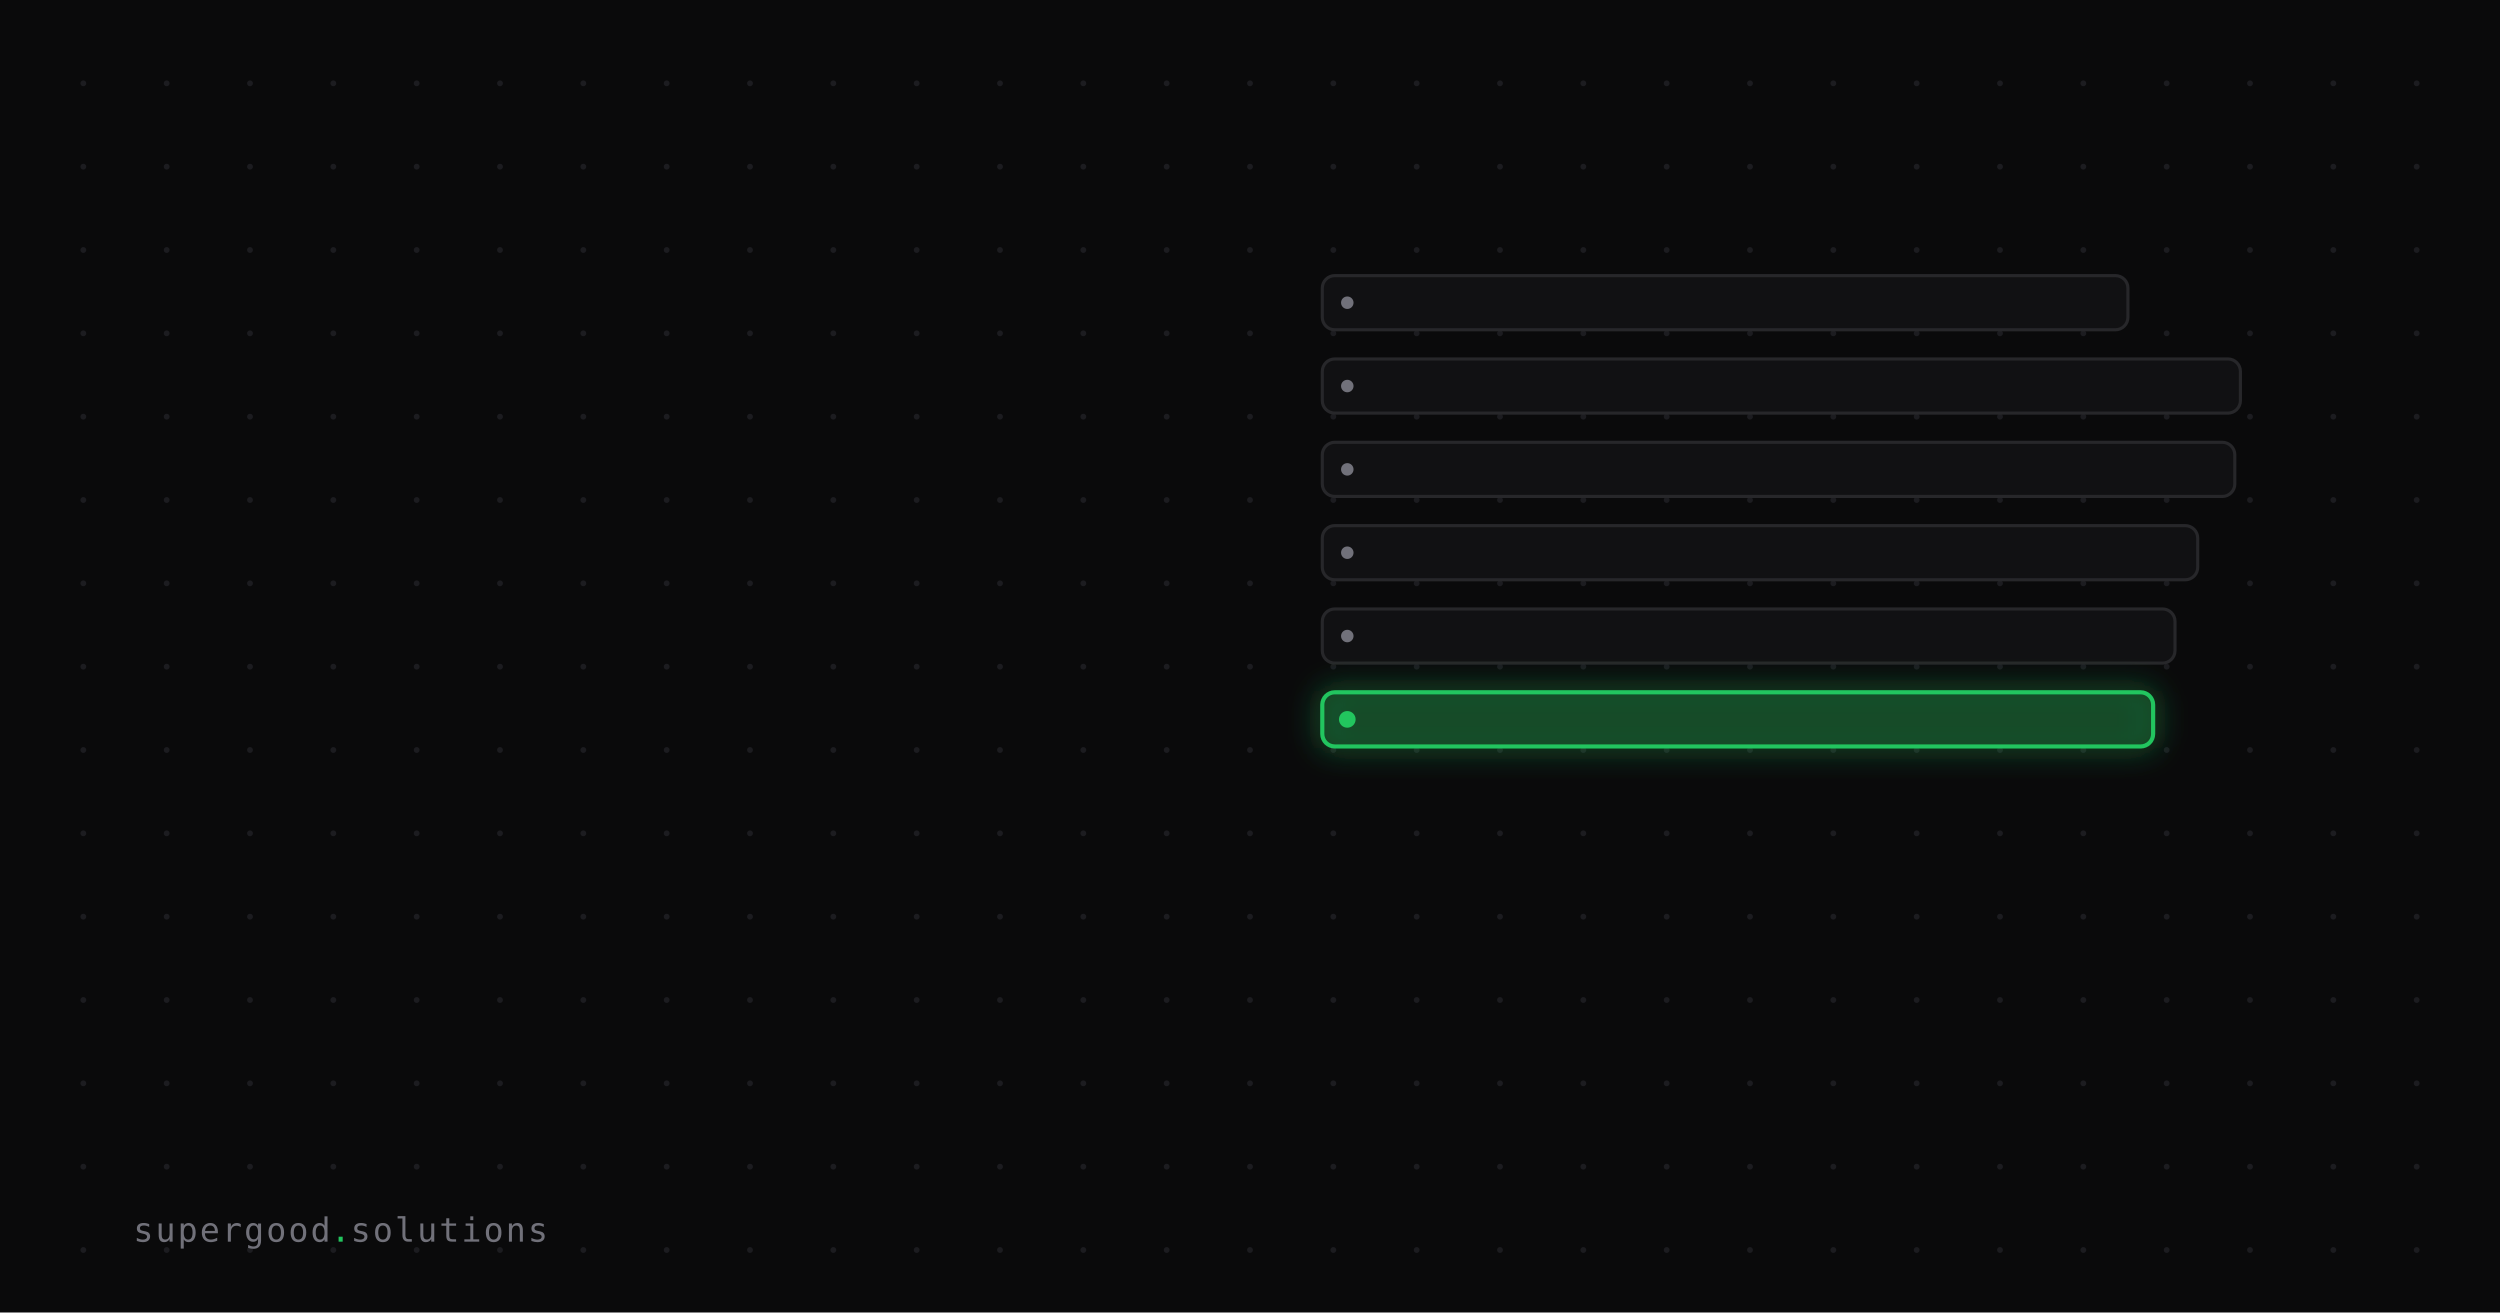
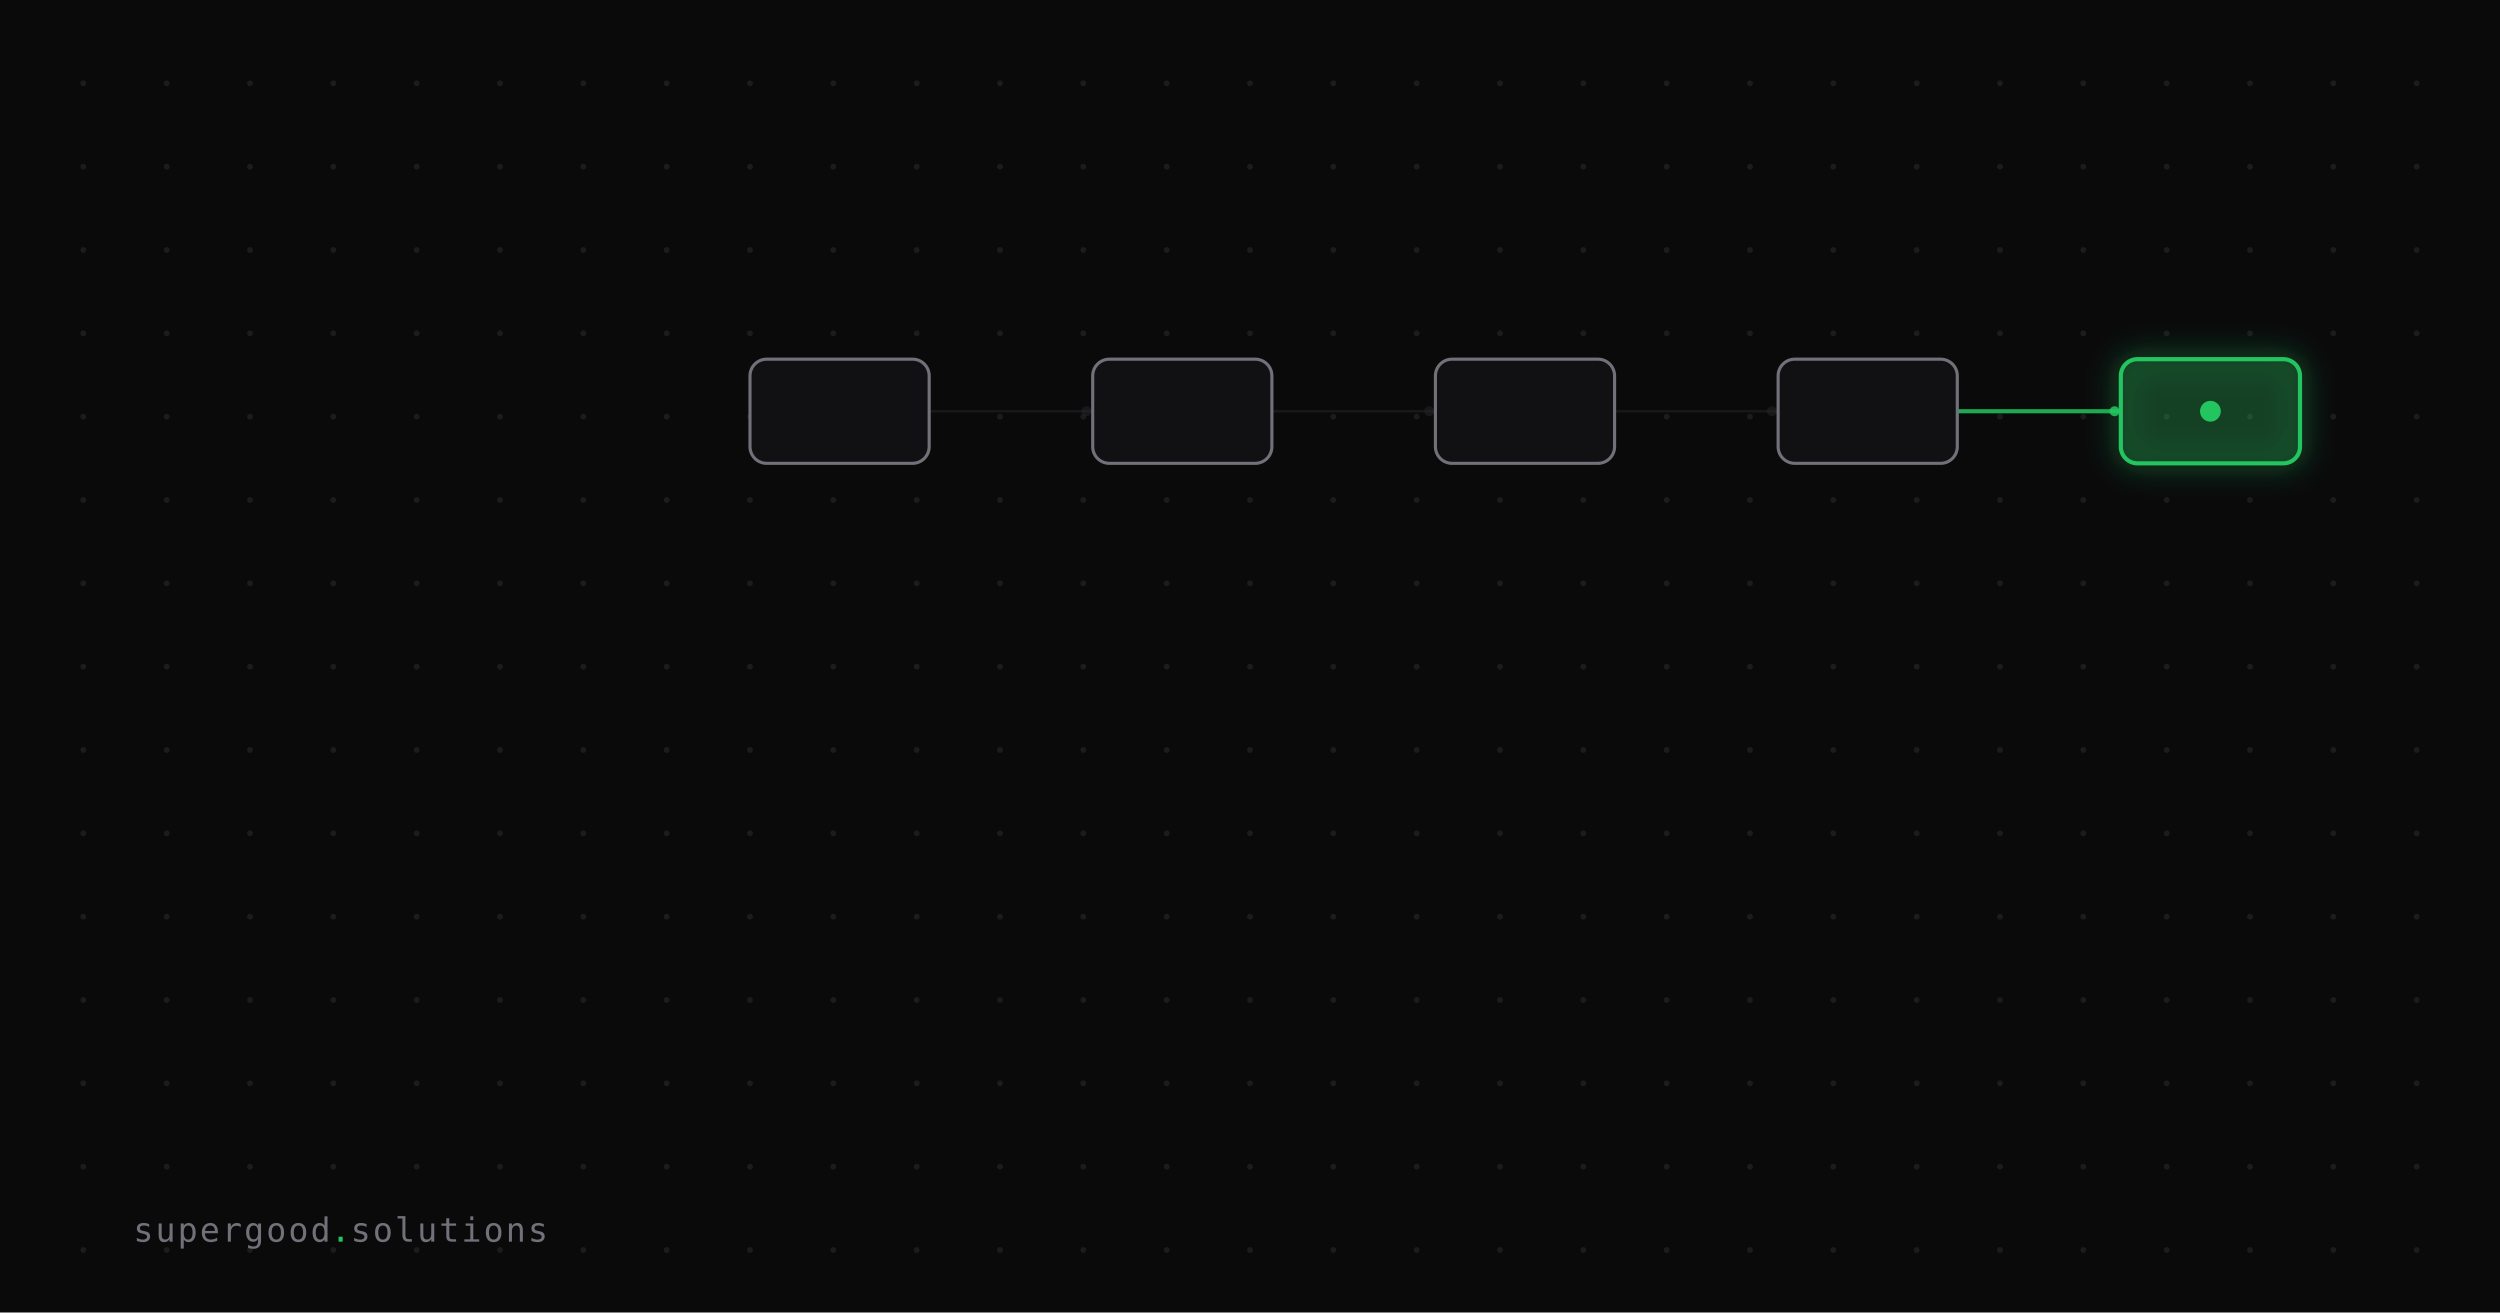
<svg xmlns="http://www.w3.org/2000/svg" width="1200" height="630" viewBox="0 0 1200 630">
  <defs>
    <filter id="glow" x="-60%" y="-60%" width="220%" height="220%">
      <feGaussianBlur stdDeviation="7" result="b" />
      <feMerge>
        <feMergeNode in="b" />
        <feMergeNode in="SourceGraphic" />
      </feMerge>
    </filter>
    <linearGradient id="vig" x1="0" y1="0" x2="0" y2="1">
      <stop offset="0%" stop-color="#0a0a0b" stop-opacity="0" />
      <stop offset="100%" stop-color="#0a0a0b" stop-opacity="0.85" />
    </linearGradient>
  </defs>
  <rect width="1200" height="630" fill="#0a0a0b" />
  <circle cx="40" cy="40" r="1.4" fill="#1c1c20" />
  <circle cx="80" cy="40" r="1.4" fill="#1c1c20" />
  <circle cx="120" cy="40" r="1.4" fill="#1c1c20" />
  <circle cx="160" cy="40" r="1.4" fill="#1c1c20" />
  <circle cx="200" cy="40" r="1.4" fill="#1c1c20" />
  <circle cx="240" cy="40" r="1.4" fill="#1c1c20" />
  <circle cx="280" cy="40" r="1.4" fill="#1c1c20" />
  <circle cx="320" cy="40" r="1.4" fill="#1c1c20" />
  <circle cx="360" cy="40" r="1.4" fill="#1c1c20" />
  <circle cx="400" cy="40" r="1.4" fill="#1c1c20" />
  <circle cx="440" cy="40" r="1.4" fill="#1c1c20" />
  <circle cx="480" cy="40" r="1.4" fill="#1c1c20" />
  <circle cx="520" cy="40" r="1.4" fill="#1c1c20" />
  <circle cx="560" cy="40" r="1.4" fill="#1c1c20" />
  <circle cx="600" cy="40" r="1.4" fill="#1c1c20" />
  <circle cx="640" cy="40" r="1.4" fill="#1c1c20" />
  <circle cx="680" cy="40" r="1.4" fill="#1c1c20" />
  <circle cx="720" cy="40" r="1.4" fill="#1c1c20" />
  <circle cx="760" cy="40" r="1.4" fill="#1c1c20" />
  <circle cx="800" cy="40" r="1.4" fill="#1c1c20" />
  <circle cx="840" cy="40" r="1.4" fill="#1c1c20" />
  <circle cx="880" cy="40" r="1.4" fill="#1c1c20" />
  <circle cx="920" cy="40" r="1.4" fill="#1c1c20" />
  <circle cx="960" cy="40" r="1.4" fill="#1c1c20" />
  <circle cx="1000" cy="40" r="1.4" fill="#1c1c20" />
  <circle cx="1040" cy="40" r="1.4" fill="#1c1c20" />
  <circle cx="1080" cy="40" r="1.4" fill="#1c1c20" />
  <circle cx="1120" cy="40" r="1.4" fill="#1c1c20" />
  <circle cx="1160" cy="40" r="1.4" fill="#1c1c20" />
  <circle cx="40" cy="80" r="1.4" fill="#1c1c20" />
  <circle cx="80" cy="80" r="1.4" fill="#1c1c20" />
  <circle cx="120" cy="80" r="1.4" fill="#1c1c20" />
  <circle cx="160" cy="80" r="1.4" fill="#1c1c20" />
  <circle cx="200" cy="80" r="1.4" fill="#1c1c20" />
  <circle cx="240" cy="80" r="1.4" fill="#1c1c20" />
  <circle cx="280" cy="80" r="1.4" fill="#1c1c20" />
  <circle cx="320" cy="80" r="1.4" fill="#1c1c20" />
  <circle cx="360" cy="80" r="1.4" fill="#1c1c20" />
  <circle cx="400" cy="80" r="1.4" fill="#1c1c20" />
  <circle cx="440" cy="80" r="1.4" fill="#1c1c20" />
  <circle cx="480" cy="80" r="1.4" fill="#1c1c20" />
  <circle cx="520" cy="80" r="1.4" fill="#1c1c20" />
  <circle cx="560" cy="80" r="1.4" fill="#1c1c20" />
  <circle cx="600" cy="80" r="1.4" fill="#1c1c20" />
  <circle cx="640" cy="80" r="1.4" fill="#1c1c20" />
  <circle cx="680" cy="80" r="1.4" fill="#1c1c20" />
  <circle cx="720" cy="80" r="1.4" fill="#1c1c20" />
  <circle cx="760" cy="80" r="1.4" fill="#1c1c20" />
  <circle cx="800" cy="80" r="1.4" fill="#1c1c20" />
  <circle cx="840" cy="80" r="1.4" fill="#1c1c20" />
  <circle cx="880" cy="80" r="1.4" fill="#1c1c20" />
  <circle cx="920" cy="80" r="1.4" fill="#1c1c20" />
  <circle cx="960" cy="80" r="1.4" fill="#1c1c20" />
  <circle cx="1000" cy="80" r="1.4" fill="#1c1c20" />
  <circle cx="1040" cy="80" r="1.4" fill="#1c1c20" />
  <circle cx="1080" cy="80" r="1.4" fill="#1c1c20" />
  <circle cx="1120" cy="80" r="1.4" fill="#1c1c20" />
  <circle cx="1160" cy="80" r="1.4" fill="#1c1c20" />
  <circle cx="40" cy="120" r="1.4" fill="#1c1c20" />
  <circle cx="80" cy="120" r="1.4" fill="#1c1c20" />
  <circle cx="120" cy="120" r="1.4" fill="#1c1c20" />
  <circle cx="160" cy="120" r="1.4" fill="#1c1c20" />
  <circle cx="200" cy="120" r="1.4" fill="#1c1c20" />
  <circle cx="240" cy="120" r="1.4" fill="#1c1c20" />
  <circle cx="280" cy="120" r="1.4" fill="#1c1c20" />
  <circle cx="320" cy="120" r="1.4" fill="#1c1c20" />
  <circle cx="360" cy="120" r="1.4" fill="#1c1c20" />
  <circle cx="400" cy="120" r="1.4" fill="#1c1c20" />
  <circle cx="440" cy="120" r="1.4" fill="#1c1c20" />
  <circle cx="480" cy="120" r="1.4" fill="#1c1c20" />
  <circle cx="520" cy="120" r="1.4" fill="#1c1c20" />
  <circle cx="560" cy="120" r="1.4" fill="#1c1c20" />
  <circle cx="600" cy="120" r="1.4" fill="#1c1c20" />
  <circle cx="640" cy="120" r="1.4" fill="#1c1c20" />
  <circle cx="680" cy="120" r="1.4" fill="#1c1c20" />
  <circle cx="720" cy="120" r="1.4" fill="#1c1c20" />
  <circle cx="760" cy="120" r="1.4" fill="#1c1c20" />
  <circle cx="800" cy="120" r="1.4" fill="#1c1c20" />
  <circle cx="840" cy="120" r="1.4" fill="#1c1c20" />
  <circle cx="880" cy="120" r="1.4" fill="#1c1c20" />
  <circle cx="920" cy="120" r="1.4" fill="#1c1c20" />
  <circle cx="960" cy="120" r="1.4" fill="#1c1c20" />
  <circle cx="1000" cy="120" r="1.4" fill="#1c1c20" />
  <circle cx="1040" cy="120" r="1.4" fill="#1c1c20" />
  <circle cx="1080" cy="120" r="1.4" fill="#1c1c20" />
  <circle cx="1120" cy="120" r="1.4" fill="#1c1c20" />
  <circle cx="1160" cy="120" r="1.4" fill="#1c1c20" />
  <circle cx="40" cy="160" r="1.4" fill="#1c1c20" />
  <circle cx="80" cy="160" r="1.4" fill="#1c1c20" />
  <circle cx="120" cy="160" r="1.4" fill="#1c1c20" />
  <circle cx="160" cy="160" r="1.4" fill="#1c1c20" />
  <circle cx="200" cy="160" r="1.4" fill="#1c1c20" />
  <circle cx="240" cy="160" r="1.4" fill="#1c1c20" />
  <circle cx="280" cy="160" r="1.4" fill="#1c1c20" />
  <circle cx="320" cy="160" r="1.4" fill="#1c1c20" />
  <circle cx="360" cy="160" r="1.4" fill="#1c1c20" />
  <circle cx="400" cy="160" r="1.4" fill="#1c1c20" />
  <circle cx="440" cy="160" r="1.4" fill="#1c1c20" />
  <circle cx="480" cy="160" r="1.4" fill="#1c1c20" />
  <circle cx="520" cy="160" r="1.4" fill="#1c1c20" />
  <circle cx="560" cy="160" r="1.4" fill="#1c1c20" />
  <circle cx="600" cy="160" r="1.4" fill="#1c1c20" />
  <circle cx="640" cy="160" r="1.4" fill="#1c1c20" />
  <circle cx="680" cy="160" r="1.4" fill="#1c1c20" />
  <circle cx="720" cy="160" r="1.4" fill="#1c1c20" />
  <circle cx="760" cy="160" r="1.4" fill="#1c1c20" />
  <circle cx="800" cy="160" r="1.4" fill="#1c1c20" />
  <circle cx="840" cy="160" r="1.4" fill="#1c1c20" />
  <circle cx="880" cy="160" r="1.4" fill="#1c1c20" />
  <circle cx="920" cy="160" r="1.4" fill="#1c1c20" />
  <circle cx="960" cy="160" r="1.4" fill="#1c1c20" />
  <circle cx="1000" cy="160" r="1.4" fill="#1c1c20" />
  <circle cx="1040" cy="160" r="1.4" fill="#1c1c20" />
  <circle cx="1080" cy="160" r="1.4" fill="#1c1c20" />
  <circle cx="1120" cy="160" r="1.4" fill="#1c1c20" />
  <circle cx="1160" cy="160" r="1.4" fill="#1c1c20" />
  <circle cx="40" cy="200" r="1.4" fill="#1c1c20" />
  <circle cx="80" cy="200" r="1.4" fill="#1c1c20" />
  <circle cx="120" cy="200" r="1.4" fill="#1c1c20" />
  <circle cx="160" cy="200" r="1.4" fill="#1c1c20" />
  <circle cx="200" cy="200" r="1.4" fill="#1c1c20" />
  <circle cx="240" cy="200" r="1.4" fill="#1c1c20" />
  <circle cx="280" cy="200" r="1.4" fill="#1c1c20" />
  <circle cx="320" cy="200" r="1.4" fill="#1c1c20" />
  <circle cx="360" cy="200" r="1.4" fill="#1c1c20" />
  <circle cx="400" cy="200" r="1.4" fill="#1c1c20" />
  <circle cx="440" cy="200" r="1.4" fill="#1c1c20" />
  <circle cx="480" cy="200" r="1.4" fill="#1c1c20" />
  <circle cx="520" cy="200" r="1.4" fill="#1c1c20" />
  <circle cx="560" cy="200" r="1.4" fill="#1c1c20" />
  <circle cx="600" cy="200" r="1.4" fill="#1c1c20" />
  <circle cx="640" cy="200" r="1.4" fill="#1c1c20" />
  <circle cx="680" cy="200" r="1.4" fill="#1c1c20" />
  <circle cx="720" cy="200" r="1.4" fill="#1c1c20" />
  <circle cx="760" cy="200" r="1.4" fill="#1c1c20" />
  <circle cx="800" cy="200" r="1.4" fill="#1c1c20" />
  <circle cx="840" cy="200" r="1.4" fill="#1c1c20" />
  <circle cx="880" cy="200" r="1.4" fill="#1c1c20" />
  <circle cx="920" cy="200" r="1.4" fill="#1c1c20" />
  <circle cx="960" cy="200" r="1.4" fill="#1c1c20" />
  <circle cx="1000" cy="200" r="1.4" fill="#1c1c20" />
  <circle cx="1040" cy="200" r="1.4" fill="#1c1c20" />
  <circle cx="1080" cy="200" r="1.4" fill="#1c1c20" />
  <circle cx="1120" cy="200" r="1.4" fill="#1c1c20" />
  <circle cx="1160" cy="200" r="1.4" fill="#1c1c20" />
  <circle cx="40" cy="240" r="1.4" fill="#1c1c20" />
  <circle cx="80" cy="240" r="1.4" fill="#1c1c20" />
  <circle cx="120" cy="240" r="1.4" fill="#1c1c20" />
  <circle cx="160" cy="240" r="1.4" fill="#1c1c20" />
  <circle cx="200" cy="240" r="1.4" fill="#1c1c20" />
  <circle cx="240" cy="240" r="1.4" fill="#1c1c20" />
  <circle cx="280" cy="240" r="1.4" fill="#1c1c20" />
  <circle cx="320" cy="240" r="1.4" fill="#1c1c20" />
  <circle cx="360" cy="240" r="1.4" fill="#1c1c20" />
  <circle cx="400" cy="240" r="1.4" fill="#1c1c20" />
  <circle cx="440" cy="240" r="1.4" fill="#1c1c20" />
  <circle cx="480" cy="240" r="1.4" fill="#1c1c20" />
  <circle cx="520" cy="240" r="1.4" fill="#1c1c20" />
  <circle cx="560" cy="240" r="1.4" fill="#1c1c20" />
  <circle cx="600" cy="240" r="1.4" fill="#1c1c20" />
  <circle cx="640" cy="240" r="1.4" fill="#1c1c20" />
  <circle cx="680" cy="240" r="1.4" fill="#1c1c20" />
  <circle cx="720" cy="240" r="1.4" fill="#1c1c20" />
  <circle cx="760" cy="240" r="1.4" fill="#1c1c20" />
  <circle cx="800" cy="240" r="1.4" fill="#1c1c20" />
  <circle cx="840" cy="240" r="1.4" fill="#1c1c20" />
  <circle cx="880" cy="240" r="1.4" fill="#1c1c20" />
  <circle cx="920" cy="240" r="1.4" fill="#1c1c20" />
  <circle cx="960" cy="240" r="1.4" fill="#1c1c20" />
  <circle cx="1000" cy="240" r="1.4" fill="#1c1c20" />
  <circle cx="1040" cy="240" r="1.4" fill="#1c1c20" />
  <circle cx="1080" cy="240" r="1.4" fill="#1c1c20" />
  <circle cx="1120" cy="240" r="1.4" fill="#1c1c20" />
  <circle cx="1160" cy="240" r="1.4" fill="#1c1c20" />
  <circle cx="40" cy="280" r="1.4" fill="#1c1c20" />
  <circle cx="80" cy="280" r="1.4" fill="#1c1c20" />
  <circle cx="120" cy="280" r="1.4" fill="#1c1c20" />
  <circle cx="160" cy="280" r="1.4" fill="#1c1c20" />
  <circle cx="200" cy="280" r="1.4" fill="#1c1c20" />
  <circle cx="240" cy="280" r="1.4" fill="#1c1c20" />
  <circle cx="280" cy="280" r="1.4" fill="#1c1c20" />
  <circle cx="320" cy="280" r="1.4" fill="#1c1c20" />
  <circle cx="360" cy="280" r="1.4" fill="#1c1c20" />
  <circle cx="400" cy="280" r="1.4" fill="#1c1c20" />
  <circle cx="440" cy="280" r="1.4" fill="#1c1c20" />
  <circle cx="480" cy="280" r="1.4" fill="#1c1c20" />
  <circle cx="520" cy="280" r="1.4" fill="#1c1c20" />
  <circle cx="560" cy="280" r="1.4" fill="#1c1c20" />
  <circle cx="600" cy="280" r="1.4" fill="#1c1c20" />
  <circle cx="640" cy="280" r="1.4" fill="#1c1c20" />
  <circle cx="680" cy="280" r="1.4" fill="#1c1c20" />
  <circle cx="720" cy="280" r="1.4" fill="#1c1c20" />
  <circle cx="760" cy="280" r="1.4" fill="#1c1c20" />
  <circle cx="800" cy="280" r="1.4" fill="#1c1c20" />
  <circle cx="840" cy="280" r="1.4" fill="#1c1c20" />
  <circle cx="880" cy="280" r="1.4" fill="#1c1c20" />
  <circle cx="920" cy="280" r="1.4" fill="#1c1c20" />
  <circle cx="960" cy="280" r="1.4" fill="#1c1c20" />
  <circle cx="1000" cy="280" r="1.4" fill="#1c1c20" />
  <circle cx="1040" cy="280" r="1.4" fill="#1c1c20" />
  <circle cx="1080" cy="280" r="1.4" fill="#1c1c20" />
  <circle cx="1120" cy="280" r="1.4" fill="#1c1c20" />
  <circle cx="1160" cy="280" r="1.4" fill="#1c1c20" />
  <circle cx="40" cy="320" r="1.4" fill="#1c1c20" />
  <circle cx="80" cy="320" r="1.4" fill="#1c1c20" />
  <circle cx="120" cy="320" r="1.4" fill="#1c1c20" />
  <circle cx="160" cy="320" r="1.4" fill="#1c1c20" />
  <circle cx="200" cy="320" r="1.4" fill="#1c1c20" />
  <circle cx="240" cy="320" r="1.4" fill="#1c1c20" />
  <circle cx="280" cy="320" r="1.4" fill="#1c1c20" />
  <circle cx="320" cy="320" r="1.4" fill="#1c1c20" />
  <circle cx="360" cy="320" r="1.4" fill="#1c1c20" />
  <circle cx="400" cy="320" r="1.4" fill="#1c1c20" />
  <circle cx="440" cy="320" r="1.4" fill="#1c1c20" />
  <circle cx="480" cy="320" r="1.4" fill="#1c1c20" />
  <circle cx="520" cy="320" r="1.4" fill="#1c1c20" />
  <circle cx="560" cy="320" r="1.4" fill="#1c1c20" />
  <circle cx="600" cy="320" r="1.4" fill="#1c1c20" />
  <circle cx="640" cy="320" r="1.4" fill="#1c1c20" />
  <circle cx="680" cy="320" r="1.4" fill="#1c1c20" />
  <circle cx="720" cy="320" r="1.4" fill="#1c1c20" />
  <circle cx="760" cy="320" r="1.4" fill="#1c1c20" />
  <circle cx="800" cy="320" r="1.4" fill="#1c1c20" />
  <circle cx="840" cy="320" r="1.4" fill="#1c1c20" />
  <circle cx="880" cy="320" r="1.4" fill="#1c1c20" />
  <circle cx="920" cy="320" r="1.4" fill="#1c1c20" />
  <circle cx="960" cy="320" r="1.4" fill="#1c1c20" />
  <circle cx="1000" cy="320" r="1.4" fill="#1c1c20" />
  <circle cx="1040" cy="320" r="1.4" fill="#1c1c20" />
  <circle cx="1080" cy="320" r="1.4" fill="#1c1c20" />
  <circle cx="1120" cy="320" r="1.4" fill="#1c1c20" />
  <circle cx="1160" cy="320" r="1.4" fill="#1c1c20" />
  <circle cx="40" cy="360" r="1.4" fill="#1c1c20" />
  <circle cx="80" cy="360" r="1.4" fill="#1c1c20" />
  <circle cx="120" cy="360" r="1.4" fill="#1c1c20" />
  <circle cx="160" cy="360" r="1.4" fill="#1c1c20" />
  <circle cx="200" cy="360" r="1.4" fill="#1c1c20" />
  <circle cx="240" cy="360" r="1.4" fill="#1c1c20" />
  <circle cx="280" cy="360" r="1.4" fill="#1c1c20" />
  <circle cx="320" cy="360" r="1.4" fill="#1c1c20" />
  <circle cx="360" cy="360" r="1.4" fill="#1c1c20" />
  <circle cx="400" cy="360" r="1.4" fill="#1c1c20" />
  <circle cx="440" cy="360" r="1.4" fill="#1c1c20" />
  <circle cx="480" cy="360" r="1.4" fill="#1c1c20" />
  <circle cx="520" cy="360" r="1.4" fill="#1c1c20" />
  <circle cx="560" cy="360" r="1.4" fill="#1c1c20" />
  <circle cx="600" cy="360" r="1.4" fill="#1c1c20" />
  <circle cx="640" cy="360" r="1.4" fill="#1c1c20" />
  <circle cx="680" cy="360" r="1.4" fill="#1c1c20" />
  <circle cx="720" cy="360" r="1.4" fill="#1c1c20" />
  <circle cx="760" cy="360" r="1.4" fill="#1c1c20" />
  <circle cx="800" cy="360" r="1.4" fill="#1c1c20" />
  <circle cx="840" cy="360" r="1.4" fill="#1c1c20" />
  <circle cx="880" cy="360" r="1.4" fill="#1c1c20" />
  <circle cx="920" cy="360" r="1.4" fill="#1c1c20" />
  <circle cx="960" cy="360" r="1.4" fill="#1c1c20" />
  <circle cx="1000" cy="360" r="1.4" fill="#1c1c20" />
  <circle cx="1040" cy="360" r="1.4" fill="#1c1c20" />
  <circle cx="1080" cy="360" r="1.4" fill="#1c1c20" />
  <circle cx="1120" cy="360" r="1.4" fill="#1c1c20" />
  <circle cx="1160" cy="360" r="1.4" fill="#1c1c20" />
  <circle cx="40" cy="400" r="1.4" fill="#1c1c20" />
  <circle cx="80" cy="400" r="1.4" fill="#1c1c20" />
  <circle cx="120" cy="400" r="1.4" fill="#1c1c20" />
  <circle cx="160" cy="400" r="1.4" fill="#1c1c20" />
  <circle cx="200" cy="400" r="1.4" fill="#1c1c20" />
  <circle cx="240" cy="400" r="1.4" fill="#1c1c20" />
  <circle cx="280" cy="400" r="1.4" fill="#1c1c20" />
  <circle cx="320" cy="400" r="1.4" fill="#1c1c20" />
  <circle cx="360" cy="400" r="1.4" fill="#1c1c20" />
  <circle cx="400" cy="400" r="1.4" fill="#1c1c20" />
  <circle cx="440" cy="400" r="1.4" fill="#1c1c20" />
  <circle cx="480" cy="400" r="1.4" fill="#1c1c20" />
  <circle cx="520" cy="400" r="1.4" fill="#1c1c20" />
  <circle cx="560" cy="400" r="1.4" fill="#1c1c20" />
  <circle cx="600" cy="400" r="1.4" fill="#1c1c20" />
  <circle cx="640" cy="400" r="1.4" fill="#1c1c20" />
  <circle cx="680" cy="400" r="1.4" fill="#1c1c20" />
  <circle cx="720" cy="400" r="1.4" fill="#1c1c20" />
  <circle cx="760" cy="400" r="1.4" fill="#1c1c20" />
  <circle cx="800" cy="400" r="1.4" fill="#1c1c20" />
  <circle cx="840" cy="400" r="1.4" fill="#1c1c20" />
  <circle cx="880" cy="400" r="1.4" fill="#1c1c20" />
  <circle cx="920" cy="400" r="1.4" fill="#1c1c20" />
  <circle cx="960" cy="400" r="1.4" fill="#1c1c20" />
  <circle cx="1000" cy="400" r="1.4" fill="#1c1c20" />
  <circle cx="1040" cy="400" r="1.4" fill="#1c1c20" />
  <circle cx="1080" cy="400" r="1.4" fill="#1c1c20" />
  <circle cx="1120" cy="400" r="1.4" fill="#1c1c20" />
  <circle cx="1160" cy="400" r="1.4" fill="#1c1c20" />
  <circle cx="40" cy="440" r="1.4" fill="#1c1c20" />
  <circle cx="80" cy="440" r="1.4" fill="#1c1c20" />
  <circle cx="120" cy="440" r="1.4" fill="#1c1c20" />
  <circle cx="160" cy="440" r="1.4" fill="#1c1c20" />
  <circle cx="200" cy="440" r="1.4" fill="#1c1c20" />
  <circle cx="240" cy="440" r="1.4" fill="#1c1c20" />
  <circle cx="280" cy="440" r="1.4" fill="#1c1c20" />
  <circle cx="320" cy="440" r="1.4" fill="#1c1c20" />
  <circle cx="360" cy="440" r="1.4" fill="#1c1c20" />
  <circle cx="400" cy="440" r="1.4" fill="#1c1c20" />
  <circle cx="440" cy="440" r="1.4" fill="#1c1c20" />
  <circle cx="480" cy="440" r="1.4" fill="#1c1c20" />
  <circle cx="520" cy="440" r="1.4" fill="#1c1c20" />
  <circle cx="560" cy="440" r="1.4" fill="#1c1c20" />
  <circle cx="600" cy="440" r="1.4" fill="#1c1c20" />
  <circle cx="640" cy="440" r="1.4" fill="#1c1c20" />
  <circle cx="680" cy="440" r="1.4" fill="#1c1c20" />
  <circle cx="720" cy="440" r="1.4" fill="#1c1c20" />
  <circle cx="760" cy="440" r="1.4" fill="#1c1c20" />
  <circle cx="800" cy="440" r="1.4" fill="#1c1c20" />
  <circle cx="840" cy="440" r="1.4" fill="#1c1c20" />
  <circle cx="880" cy="440" r="1.4" fill="#1c1c20" />
  <circle cx="920" cy="440" r="1.4" fill="#1c1c20" />
  <circle cx="960" cy="440" r="1.4" fill="#1c1c20" />
  <circle cx="1000" cy="440" r="1.4" fill="#1c1c20" />
  <circle cx="1040" cy="440" r="1.4" fill="#1c1c20" />
  <circle cx="1080" cy="440" r="1.4" fill="#1c1c20" />
  <circle cx="1120" cy="440" r="1.4" fill="#1c1c20" />
  <circle cx="1160" cy="440" r="1.4" fill="#1c1c20" />
  <circle cx="40" cy="480" r="1.4" fill="#1c1c20" />
  <circle cx="80" cy="480" r="1.4" fill="#1c1c20" />
  <circle cx="120" cy="480" r="1.4" fill="#1c1c20" />
  <circle cx="160" cy="480" r="1.4" fill="#1c1c20" />
  <circle cx="200" cy="480" r="1.4" fill="#1c1c20" />
  <circle cx="240" cy="480" r="1.4" fill="#1c1c20" />
  <circle cx="280" cy="480" r="1.4" fill="#1c1c20" />
  <circle cx="320" cy="480" r="1.4" fill="#1c1c20" />
  <circle cx="360" cy="480" r="1.4" fill="#1c1c20" />
  <circle cx="400" cy="480" r="1.4" fill="#1c1c20" />
  <circle cx="440" cy="480" r="1.4" fill="#1c1c20" />
  <circle cx="480" cy="480" r="1.4" fill="#1c1c20" />
  <circle cx="520" cy="480" r="1.4" fill="#1c1c20" />
  <circle cx="560" cy="480" r="1.4" fill="#1c1c20" />
  <circle cx="600" cy="480" r="1.4" fill="#1c1c20" />
  <circle cx="640" cy="480" r="1.4" fill="#1c1c20" />
  <circle cx="680" cy="480" r="1.4" fill="#1c1c20" />
  <circle cx="720" cy="480" r="1.4" fill="#1c1c20" />
  <circle cx="760" cy="480" r="1.4" fill="#1c1c20" />
  <circle cx="800" cy="480" r="1.4" fill="#1c1c20" />
  <circle cx="840" cy="480" r="1.4" fill="#1c1c20" />
  <circle cx="880" cy="480" r="1.4" fill="#1c1c20" />
  <circle cx="920" cy="480" r="1.4" fill="#1c1c20" />
  <circle cx="960" cy="480" r="1.4" fill="#1c1c20" />
  <circle cx="1000" cy="480" r="1.4" fill="#1c1c20" />
  <circle cx="1040" cy="480" r="1.4" fill="#1c1c20" />
  <circle cx="1080" cy="480" r="1.4" fill="#1c1c20" />
  <circle cx="1120" cy="480" r="1.4" fill="#1c1c20" />
  <circle cx="1160" cy="480" r="1.4" fill="#1c1c20" />
  <circle cx="40" cy="520" r="1.4" fill="#1c1c20" />
  <circle cx="80" cy="520" r="1.4" fill="#1c1c20" />
  <circle cx="120" cy="520" r="1.4" fill="#1c1c20" />
  <circle cx="160" cy="520" r="1.4" fill="#1c1c20" />
  <circle cx="200" cy="520" r="1.4" fill="#1c1c20" />
  <circle cx="240" cy="520" r="1.4" fill="#1c1c20" />
  <circle cx="280" cy="520" r="1.4" fill="#1c1c20" />
  <circle cx="320" cy="520" r="1.4" fill="#1c1c20" />
  <circle cx="360" cy="520" r="1.4" fill="#1c1c20" />
  <circle cx="400" cy="520" r="1.4" fill="#1c1c20" />
  <circle cx="440" cy="520" r="1.4" fill="#1c1c20" />
  <circle cx="480" cy="520" r="1.4" fill="#1c1c20" />
  <circle cx="520" cy="520" r="1.4" fill="#1c1c20" />
  <circle cx="560" cy="520" r="1.4" fill="#1c1c20" />
  <circle cx="600" cy="520" r="1.4" fill="#1c1c20" />
  <circle cx="640" cy="520" r="1.4" fill="#1c1c20" />
  <circle cx="680" cy="520" r="1.4" fill="#1c1c20" />
  <circle cx="720" cy="520" r="1.4" fill="#1c1c20" />
  <circle cx="760" cy="520" r="1.4" fill="#1c1c20" />
  <circle cx="800" cy="520" r="1.4" fill="#1c1c20" />
  <circle cx="840" cy="520" r="1.4" fill="#1c1c20" />
  <circle cx="880" cy="520" r="1.4" fill="#1c1c20" />
  <circle cx="920" cy="520" r="1.4" fill="#1c1c20" />
  <circle cx="960" cy="520" r="1.4" fill="#1c1c20" />
  <circle cx="1000" cy="520" r="1.4" fill="#1c1c20" />
  <circle cx="1040" cy="520" r="1.4" fill="#1c1c20" />
  <circle cx="1080" cy="520" r="1.4" fill="#1c1c20" />
  <circle cx="1120" cy="520" r="1.4" fill="#1c1c20" />
  <circle cx="1160" cy="520" r="1.4" fill="#1c1c20" />
  <circle cx="40" cy="560" r="1.4" fill="#1c1c20" />
  <circle cx="80" cy="560" r="1.4" fill="#1c1c20" />
  <circle cx="120" cy="560" r="1.4" fill="#1c1c20" />
  <circle cx="160" cy="560" r="1.4" fill="#1c1c20" />
  <circle cx="200" cy="560" r="1.4" fill="#1c1c20" />
  <circle cx="240" cy="560" r="1.4" fill="#1c1c20" />
  <circle cx="280" cy="560" r="1.4" fill="#1c1c20" />
  <circle cx="320" cy="560" r="1.4" fill="#1c1c20" />
  <circle cx="360" cy="560" r="1.4" fill="#1c1c20" />
  <circle cx="400" cy="560" r="1.4" fill="#1c1c20" />
  <circle cx="440" cy="560" r="1.4" fill="#1c1c20" />
  <circle cx="480" cy="560" r="1.4" fill="#1c1c20" />
  <circle cx="520" cy="560" r="1.4" fill="#1c1c20" />
  <circle cx="560" cy="560" r="1.4" fill="#1c1c20" />
  <circle cx="600" cy="560" r="1.4" fill="#1c1c20" />
  <circle cx="640" cy="560" r="1.4" fill="#1c1c20" />
  <circle cx="680" cy="560" r="1.4" fill="#1c1c20" />
  <circle cx="720" cy="560" r="1.4" fill="#1c1c20" />
  <circle cx="760" cy="560" r="1.4" fill="#1c1c20" />
  <circle cx="800" cy="560" r="1.4" fill="#1c1c20" />
  <circle cx="840" cy="560" r="1.4" fill="#1c1c20" />
  <circle cx="880" cy="560" r="1.4" fill="#1c1c20" />
  <circle cx="920" cy="560" r="1.4" fill="#1c1c20" />
  <circle cx="960" cy="560" r="1.4" fill="#1c1c20" />
  <circle cx="1000" cy="560" r="1.4" fill="#1c1c20" />
  <circle cx="1040" cy="560" r="1.4" fill="#1c1c20" />
  <circle cx="1080" cy="560" r="1.4" fill="#1c1c20" />
  <circle cx="1120" cy="560" r="1.4" fill="#1c1c20" />
  <circle cx="1160" cy="560" r="1.4" fill="#1c1c20" />
  <circle cx="40" cy="600" r="1.4" fill="#1c1c20" />
  <circle cx="80" cy="600" r="1.4" fill="#1c1c20" />
  <circle cx="120" cy="600" r="1.4" fill="#1c1c20" />
  <circle cx="160" cy="600" r="1.4" fill="#1c1c20" />
  <circle cx="200" cy="600" r="1.4" fill="#1c1c20" />
  <circle cx="240" cy="600" r="1.4" fill="#1c1c20" />
  <circle cx="280" cy="600" r="1.4" fill="#1c1c20" />
  <circle cx="320" cy="600" r="1.4" fill="#1c1c20" />
  <circle cx="360" cy="600" r="1.4" fill="#1c1c20" />
  <circle cx="400" cy="600" r="1.4" fill="#1c1c20" />
  <circle cx="440" cy="600" r="1.4" fill="#1c1c20" />
  <circle cx="480" cy="600" r="1.4" fill="#1c1c20" />
  <circle cx="520" cy="600" r="1.4" fill="#1c1c20" />
  <circle cx="560" cy="600" r="1.4" fill="#1c1c20" />
  <circle cx="600" cy="600" r="1.4" fill="#1c1c20" />
  <circle cx="640" cy="600" r="1.4" fill="#1c1c20" />
  <circle cx="680" cy="600" r="1.4" fill="#1c1c20" />
  <circle cx="720" cy="600" r="1.4" fill="#1c1c20" />
  <circle cx="760" cy="600" r="1.4" fill="#1c1c20" />
  <circle cx="800" cy="600" r="1.4" fill="#1c1c20" />
  <circle cx="840" cy="600" r="1.4" fill="#1c1c20" />
  <circle cx="880" cy="600" r="1.4" fill="#1c1c20" />
  <circle cx="920" cy="600" r="1.4" fill="#1c1c20" />
  <circle cx="960" cy="600" r="1.4" fill="#1c1c20" />
  <circle cx="1000" cy="600" r="1.4" fill="#1c1c20" />
  <circle cx="1040" cy="600" r="1.4" fill="#1c1c20" />
  <circle cx="1080" cy="600" r="1.4" fill="#1c1c20" />
  <circle cx="1120" cy="600" r="1.4" fill="#1c1c20" />
  <circle cx="1160" cy="600" r="1.4" fill="#1c1c20" />
-   <rect x="634.7" y="132.3" width="386.7" height="26" rx="6" fill="#111113" stroke="#27272a" stroke-width="1.5" />
-   <circle cx="646.7" cy="145.3" r="3" fill="#71717a" />
-   <rect x="634.7" y="172.3" width="440.7" height="26" rx="6" fill="#111113" stroke="#27272a" stroke-width="1.5" />
-   <circle cx="646.7" cy="185.3" r="3" fill="#71717a" />
-   <rect x="634.7" y="212.3" width="438.0" height="26" rx="6" fill="#111113" stroke="#27272a" stroke-width="1.5" />
-   <circle cx="646.7" cy="225.3" r="3" fill="#71717a" />
-   <rect x="634.7" y="252.3" width="420.2" height="26" rx="6" fill="#111113" stroke="#27272a" stroke-width="1.5" />
-   <circle cx="646.7" cy="265.3" r="3" fill="#71717a" />
-   <rect x="634.7" y="292.3" width="409.3" height="26" rx="6" fill="#111113" stroke="#27272a" stroke-width="1.5" />
-   <circle cx="646.7" cy="305.3" r="3" fill="#71717a" />
-   <rect x="634.7" y="332.3" width="398.8" height="26" rx="6" fill="#22c55e" fill-opacity="0.18" stroke="#22c55e" stroke-width="2" filter="url(#glow)" />
-   <circle cx="646.7" cy="345.3" r="4" fill="#22c55e" />
+   <line x1="446.0" y1="197.4" x2="524.5" y2="197.4" stroke="#27272a" stroke-width="1.2" stroke-opacity="0.5" />
+   <circle cx="521.5" cy="197.4" r="2.4" fill="#27272a" fill-opacity="0.5" />
+   <line x1="610.5" y1="197.4" x2="689.0" y2="197.4" stroke="#27272a" stroke-width="1.2" stroke-opacity="0.5" />
+   <circle cx="686.0" cy="197.4" r="2.4" fill="#27272a" fill-opacity="0.5" />
+   <line x1="775.0" y1="197.4" x2="853.5" y2="197.4" stroke="#27272a" stroke-width="1.2" stroke-opacity="0.5" />
+   <circle cx="850.5" cy="197.4" r="2.4" fill="#27272a" fill-opacity="0.5" />
+   <line x1="939.5" y1="197.4" x2="1018.0" y2="197.4" stroke="#22c55e" stroke-width="2.0" stroke-opacity="0.85" />
+   <circle cx="1015.0" cy="197.4" r="2.4" fill="#22c55e" fill-opacity="0.85" />
+   <rect x="360.0" y="172.4" width="86" height="50" rx="8" fill="#111113" stroke="#71717a" stroke-width="1.5" />
+   <rect x="524.5" y="172.4" width="86" height="50" rx="8" fill="#111113" stroke="#71717a" stroke-width="1.5" />
+   <rect x="689.0" y="172.4" width="86" height="50" rx="8" fill="#111113" stroke="#71717a" stroke-width="1.5" />
+   <rect x="853.5" y="172.4" width="86" height="50" rx="8" fill="#111113" stroke="#71717a" stroke-width="1.5" />
+   <rect x="1018.0" y="172.4" width="86" height="50" rx="8" fill="#22c55e" fill-opacity="0.16" stroke="#22c55e" stroke-width="2" filter="url(#glow)" />
+   <circle cx="1061.0" cy="197.4" r="5" fill="#22c55e" />
  <text x="64" y="596" font-family="'JetBrains Mono', ui-monospace, monospace" font-size="16" letter-spacing="1" fill="#71717a">supergood<tspan fill="#22c55e">.</tspan>solutions</text>
</svg>
